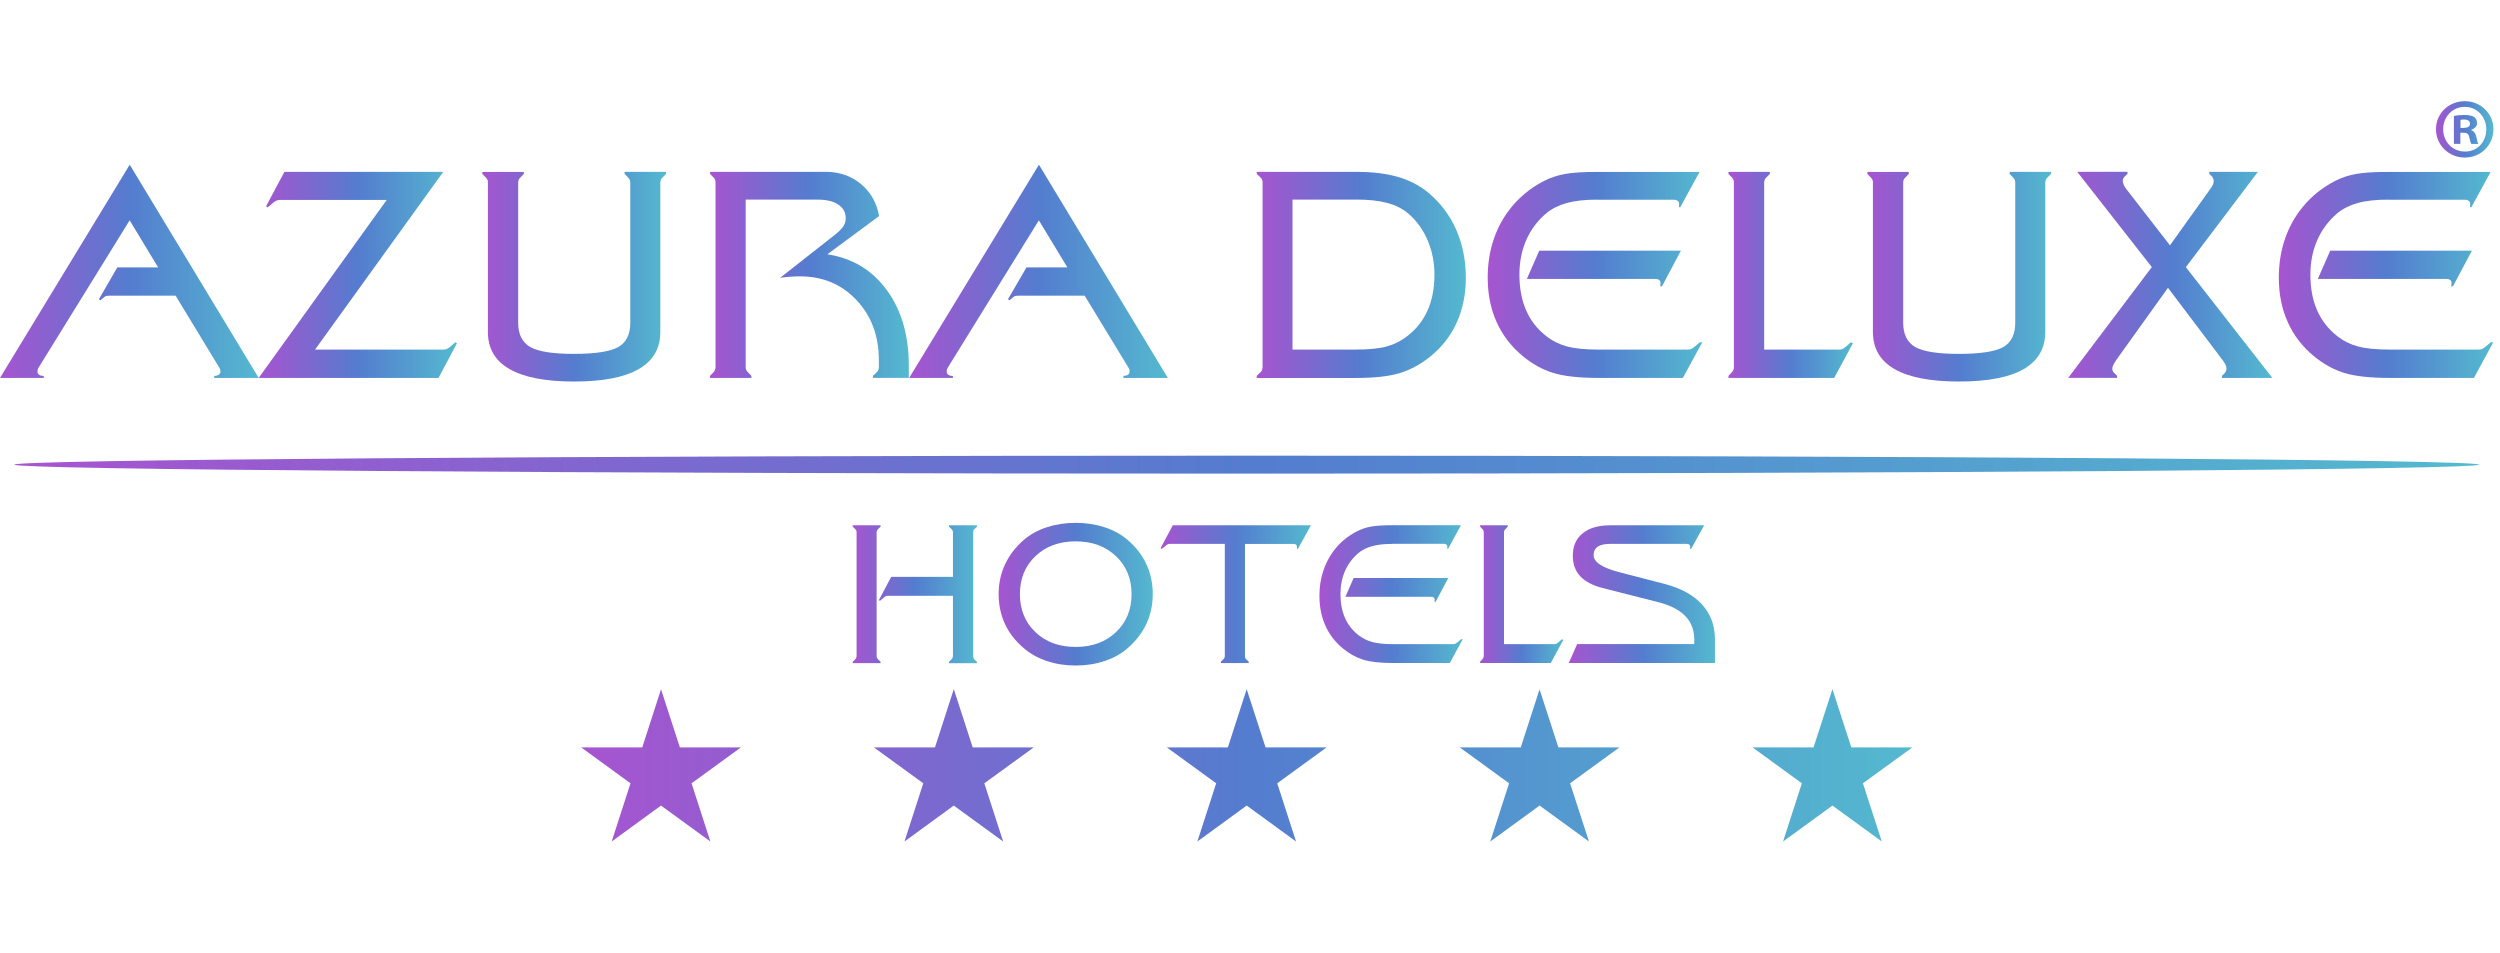
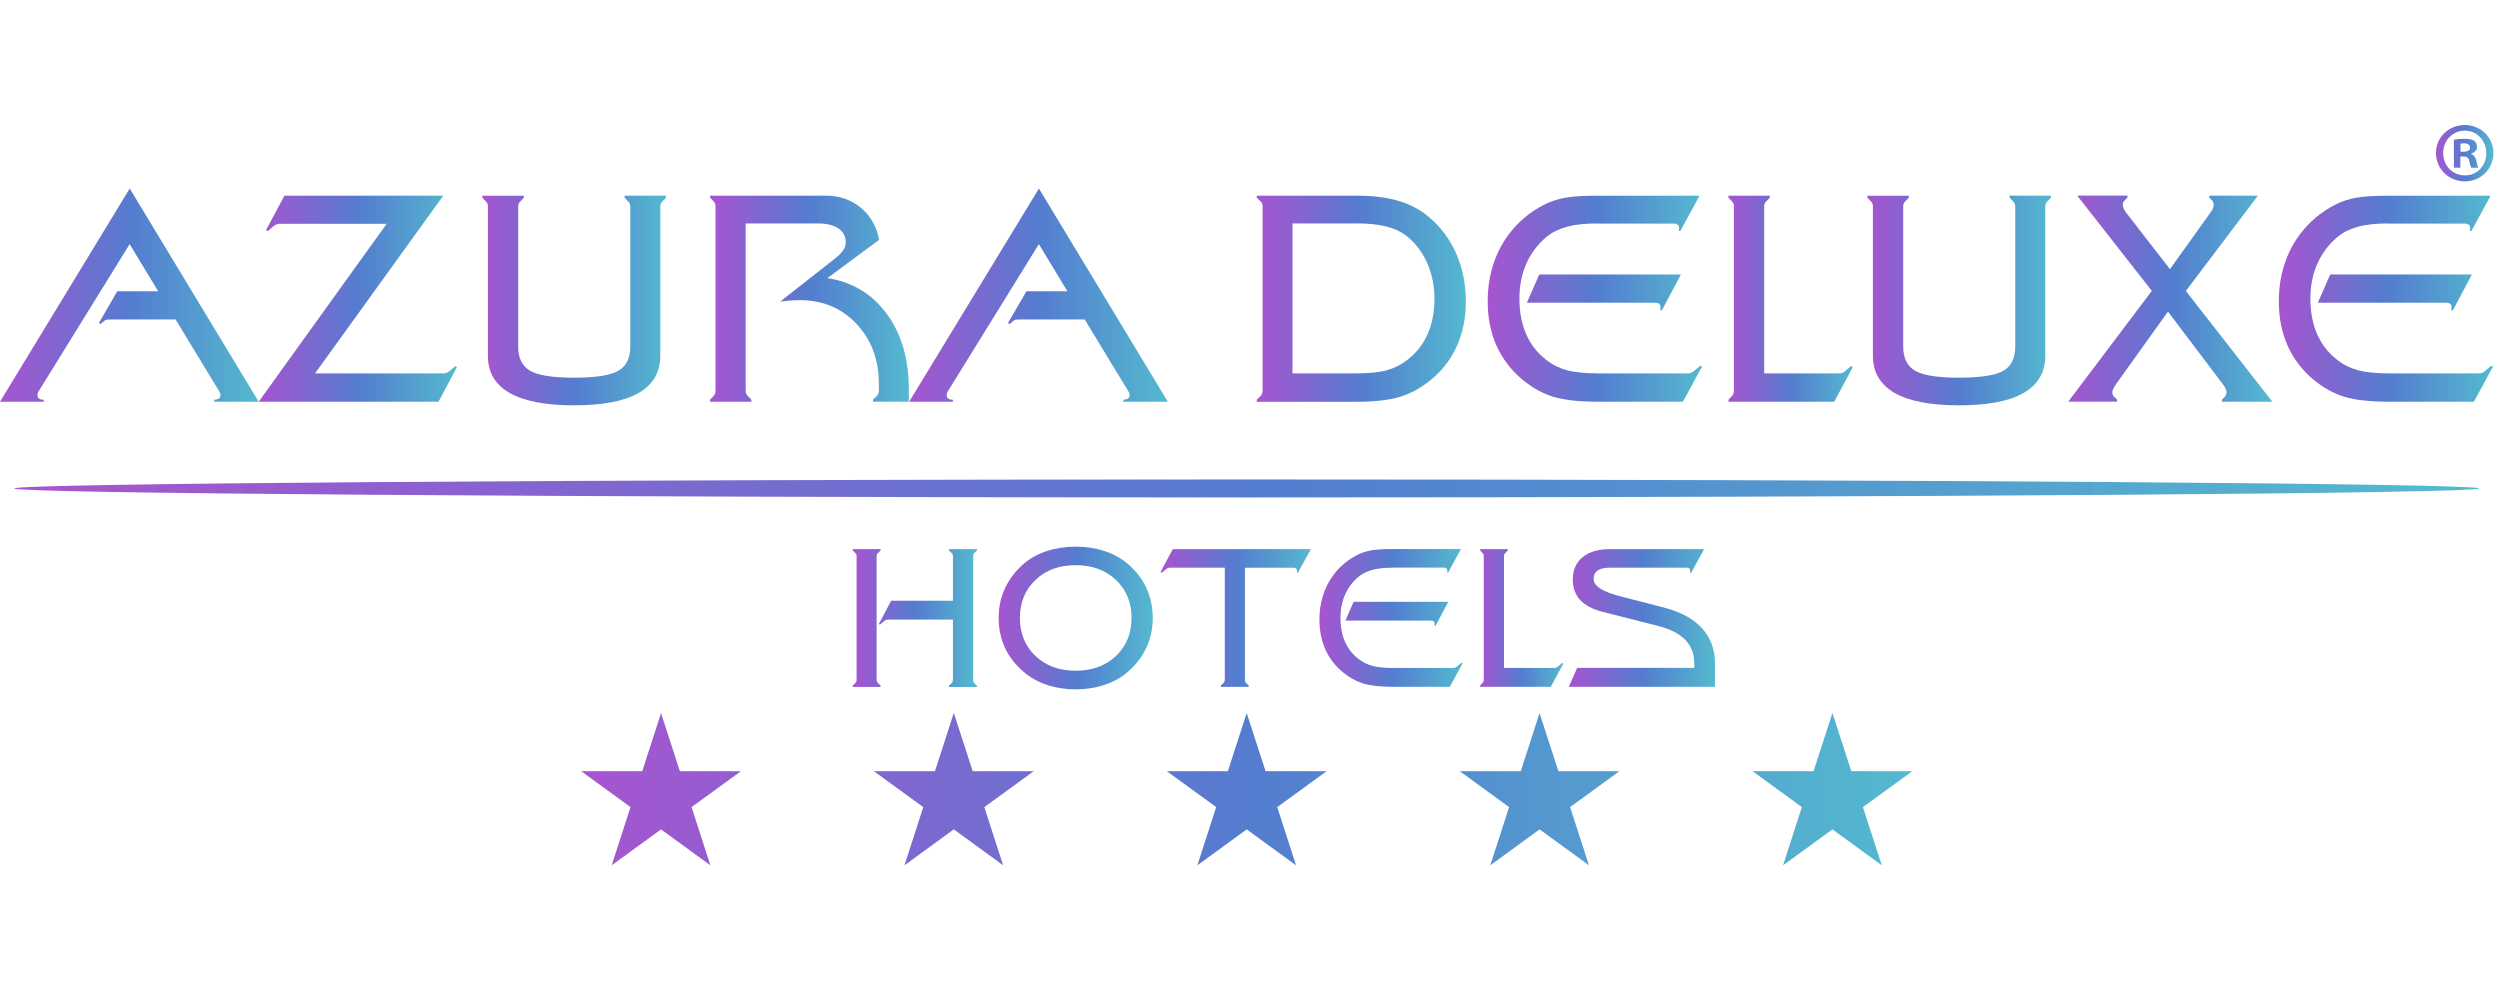
- <svg xmlns="http://www.w3.org/2000/svg" width="315" height="120" viewBox="0 0 210 63" fill="none">
+ <svg xmlns="http://www.w3.org/2000/svg" width="500" height="200" viewBox="0 0 210 63" fill="none">
  <defs>
    <linearGradient id="mainGradient" x1="0%" y1="0%" x2="100%" y2="0%">
      <stop offset="0%" stop-color="#a754cf" />
      <stop offset="50%" stop-color="#547ccf" />
      <stop offset="100%" stop-color="#54b9cf" />
    </linearGradient>
  </defs>
  <path d="M3.685 23.245H0L10.896 5.335L21.729 23.245H17.998V23.073C18.158 23.073 18.289 23.039 18.381 22.976C18.472 22.913 18.517 22.827 18.517 22.719C18.517 22.644 18.506 22.581 18.489 22.518C18.472 22.461 18.443 22.41 18.42 22.381L14.752 16.337H9.453C9.202 16.337 9.036 16.337 8.956 16.354C8.877 16.366 8.819 16.394 8.785 16.434L8.432 16.726L8.312 16.629L9.852 13.964H13.286L10.89 10.007L3.246 22.37C3.217 22.416 3.189 22.473 3.172 22.536C3.155 22.593 3.149 22.662 3.149 22.724C3.149 22.833 3.195 22.913 3.286 22.982C3.377 23.045 3.508 23.079 3.674 23.079V23.25L3.685 23.245Z" fill="url(#mainGradient)" />
  <path d="M26.458 20.866H37.234C37.337 20.866 37.434 20.849 37.514 20.82C37.594 20.786 37.685 20.729 37.782 20.649L38.256 20.248L38.381 20.34L36.835 23.245H21.729L32.483 8.297H23.503C23.395 8.297 23.304 8.32 23.218 8.354C23.133 8.394 23.041 8.452 22.944 8.532L22.482 8.92L22.351 8.823L23.891 5.936H37.234L26.458 20.872V20.866Z" fill="url(#mainGradient)" />
  <path d="M52.945 18.602V6.822C52.934 6.736 52.922 6.656 52.894 6.599C52.871 6.542 52.825 6.473 52.757 6.41L52.466 6.107V5.936H55.946V6.107L55.655 6.41C55.592 6.467 55.547 6.53 55.518 6.593C55.495 6.662 55.478 6.736 55.467 6.828V19.385C55.467 20.769 54.862 21.804 53.658 22.501C52.449 23.199 50.641 23.548 48.227 23.548C45.815 23.548 44.012 23.199 42.797 22.501C41.582 21.804 40.983 20.763 40.983 19.385V6.828C40.983 6.742 40.971 6.662 40.948 6.605C40.925 6.547 40.874 6.479 40.811 6.416L40.52 6.113V5.941H44V6.113L43.709 6.416C43.641 6.473 43.595 6.536 43.572 6.605C43.544 6.673 43.527 6.748 43.527 6.828V18.607C43.527 19.579 43.864 20.26 44.537 20.649C45.21 21.032 46.431 21.226 48.205 21.226C49.979 21.226 51.251 21.038 51.93 20.654C52.603 20.271 52.945 19.591 52.945 18.613" fill="url(#mainGradient)" />
  <path d="M69.317 5.93C70.487 5.93 71.479 6.267 72.301 6.942C73.122 7.617 73.641 8.52 73.847 9.647L69.5 12.86C71.599 13.186 73.259 14.187 74.492 15.868C75.724 17.549 76.34 19.665 76.34 22.215V23.239H73.328V23.067L73.653 22.765C73.71 22.707 73.75 22.639 73.778 22.57C73.807 22.496 73.824 22.41 73.824 22.313V21.764C73.824 19.728 73.202 18.041 71.947 16.709C70.692 15.376 69.112 14.713 67.201 14.713C66.956 14.713 66.699 14.725 66.425 14.742C66.151 14.759 65.849 14.793 65.535 14.833L70.144 11.214C70.481 10.939 70.721 10.699 70.846 10.499C70.977 10.299 71.04 10.081 71.04 9.835C71.04 9.349 70.835 8.966 70.418 8.686C70.008 8.406 69.426 8.269 68.69 8.269H62.637V22.318C62.637 22.416 62.649 22.501 62.683 22.576C62.711 22.644 62.757 22.713 62.825 22.77L63.116 23.073V23.245H59.642V23.073L59.933 22.77C59.99 22.713 60.03 22.644 60.059 22.576C60.087 22.501 60.104 22.416 60.104 22.318V6.822C60.104 6.736 60.093 6.656 60.07 6.599C60.047 6.542 60.002 6.473 59.939 6.41L59.648 6.107V5.936H69.323L69.317 5.93Z" fill="url(#mainGradient)" />
  <path d="M80.048 23.245H76.369L87.27 5.335L98.098 23.245H94.367V23.073C94.532 23.073 94.658 23.039 94.749 22.976C94.841 22.913 94.886 22.827 94.886 22.719C94.886 22.644 94.875 22.581 94.858 22.518C94.841 22.461 94.812 22.41 94.789 22.381L91.115 16.337H85.816C85.565 16.337 85.399 16.337 85.319 16.354C85.24 16.366 85.183 16.394 85.148 16.434L84.795 16.726L84.675 16.629L86.221 13.964H89.661L87.265 10.007L79.621 22.37C79.586 22.416 79.563 22.473 79.546 22.536C79.529 22.593 79.523 22.662 79.523 22.724C79.523 22.833 79.569 22.913 79.66 22.982C79.752 23.045 79.877 23.079 80.043 23.079V23.25L80.048 23.245Z" fill="url(#mainGradient)" />
  <path d="M113.928 8.269H108.571V20.866H113.842C114.966 20.866 115.85 20.78 116.489 20.603C117.123 20.426 117.705 20.134 118.235 19.717C118.988 19.133 119.553 18.407 119.929 17.549C120.306 16.692 120.494 15.697 120.494 14.576C120.494 13.552 120.306 12.597 119.929 11.705C119.553 10.819 119.022 10.07 118.332 9.469C117.859 9.052 117.271 8.749 116.558 8.555C115.851 8.36 114.972 8.263 113.928 8.263M105.565 23.245V23.073L105.884 22.77C105.941 22.713 105.987 22.644 106.01 22.576C106.038 22.501 106.056 22.416 106.056 22.318V6.822C106.056 6.736 106.044 6.656 106.021 6.599C105.993 6.542 105.953 6.473 105.884 6.41L105.565 6.107V5.936H113.928C115.291 5.936 116.455 6.079 117.425 6.359C118.395 6.639 119.245 7.079 119.969 7.68C120.996 8.532 121.783 9.572 122.325 10.802C122.862 12.031 123.13 13.375 123.13 14.845C123.13 16.206 122.879 17.446 122.382 18.561C121.886 19.677 121.15 20.626 120.175 21.426C119.365 22.084 118.509 22.553 117.602 22.833C116.695 23.113 115.445 23.25 113.848 23.25H105.571L105.565 23.245Z" fill="url(#mainGradient)" />
  <path d="M128.253 14.936L129.297 12.557H141.197L139.605 15.554H139.462L139.485 15.308V15.256C139.485 15.159 139.445 15.079 139.371 15.022C139.297 14.959 139.189 14.93 139.063 14.93H128.258L128.253 14.936ZM134.186 8.269C133.159 8.269 132.303 8.36 131.618 8.549C130.94 8.738 130.363 9.023 129.89 9.412C129.143 10.047 128.584 10.802 128.201 11.671C127.819 12.546 127.631 13.512 127.631 14.576C127.631 15.708 127.819 16.697 128.19 17.555C128.561 18.413 129.12 19.133 129.867 19.717C130.392 20.134 130.98 20.426 131.624 20.603C132.269 20.774 133.153 20.866 134.283 20.866H141.767C141.875 20.866 141.967 20.849 142.047 20.82C142.127 20.786 142.218 20.729 142.315 20.649L142.788 20.248H142.994L141.362 23.245H134.277C132.64 23.245 131.373 23.102 130.466 22.827C129.559 22.547 128.715 22.073 127.922 21.421C126.952 20.62 126.216 19.665 125.714 18.55C125.212 17.435 124.967 16.188 124.967 14.822C124.967 13.758 125.109 12.758 125.4 11.825C125.686 10.893 126.113 10.036 126.684 9.258C127.078 8.715 127.534 8.229 128.047 7.794C128.555 7.365 129.114 6.993 129.725 6.685C130.261 6.416 130.837 6.227 131.453 6.113C132.069 5.998 132.982 5.941 134.186 5.941H142.765L141.145 8.903H141.026L141.048 8.686V8.635C141.048 8.532 141.008 8.446 140.929 8.377C140.849 8.314 140.746 8.28 140.626 8.28H134.186V8.269Z" fill="url(#mainGradient)" />
  <path d="M145.646 22.318V6.822C145.646 6.736 145.635 6.656 145.612 6.599C145.589 6.542 145.544 6.473 145.481 6.41L145.19 6.107V5.936H148.664V6.107L148.373 6.41C148.31 6.467 148.259 6.53 148.236 6.599C148.208 6.667 148.191 6.742 148.191 6.822V20.866H154.5C154.591 20.866 154.671 20.855 154.745 20.826C154.825 20.797 154.916 20.74 155.019 20.649L155.481 20.248L155.641 20.34L154.072 23.245H145.19V23.073L145.481 22.77C145.532 22.713 145.578 22.644 145.606 22.576C145.635 22.501 145.646 22.416 145.646 22.318Z" fill="url(#mainGradient)" />
  <path d="M169.281 18.602V6.822C169.275 6.736 169.258 6.656 169.235 6.599C169.207 6.542 169.167 6.473 169.099 6.41L168.808 6.107V5.936H172.282V6.107L171.991 6.41C171.922 6.467 171.882 6.53 171.854 6.593C171.831 6.662 171.808 6.736 171.803 6.828V19.385C171.803 20.769 171.198 21.804 169.994 22.501C168.79 23.199 166.976 23.548 164.563 23.548C162.15 23.548 160.347 23.199 159.138 22.501C157.929 21.804 157.324 20.763 157.324 19.385V6.828C157.324 6.742 157.313 6.662 157.29 6.605C157.267 6.547 157.221 6.479 157.153 6.416L156.862 6.113V5.941H160.336V6.113L160.045 6.416C159.982 6.473 159.937 6.536 159.908 6.605C159.88 6.673 159.868 6.748 159.868 6.828V18.607C159.868 19.579 160.205 20.26 160.878 20.649C161.551 21.032 162.772 21.226 164.546 21.226C166.32 21.226 167.592 21.038 168.271 20.654C168.944 20.271 169.281 19.591 169.281 18.613" fill="url(#mainGradient)" />
  <path d="M182.271 12.117L185.625 7.428C185.756 7.251 185.842 7.108 185.888 7.011C185.933 6.908 185.95 6.805 185.95 6.702C185.95 6.633 185.939 6.57 185.905 6.496C185.876 6.422 185.842 6.364 185.808 6.324L185.579 6.107V5.936H189.664L183.611 13.941L190.879 23.245H186.646V23.073L186.88 22.839C186.92 22.799 186.954 22.742 186.983 22.667C187.011 22.593 187.023 22.53 187.023 22.473C187.023 22.364 187 22.256 186.949 22.147C186.897 22.038 186.812 21.901 186.692 21.741L182.111 15.674L177.764 21.741C177.644 21.93 177.553 22.073 177.507 22.181C177.456 22.284 177.433 22.381 177.433 22.473C177.433 22.547 177.445 22.61 177.479 22.673C177.507 22.73 177.542 22.787 177.593 22.833L177.838 23.067V23.239H173.731L180.753 13.935L174.484 5.93H178.711V6.101L178.483 6.319C178.42 6.382 178.374 6.445 178.346 6.502C178.323 6.559 178.312 6.616 178.312 6.668C178.312 6.776 178.34 6.896 178.397 7.034C178.454 7.171 178.54 7.302 178.643 7.422L182.276 12.111L182.271 12.117Z" fill="url(#mainGradient)" />
  <path d="M194.695 14.936L195.739 12.557H207.639L206.047 15.554H205.899L205.928 15.308V15.256C205.928 15.159 205.888 15.079 205.814 15.022C205.739 14.959 205.631 14.93 205.506 14.93H194.701L194.695 14.936ZM200.628 8.269C199.595 8.269 198.74 8.36 198.061 8.549C197.382 8.738 196.806 9.023 196.338 9.412C195.591 10.047 195.032 10.802 194.65 11.671C194.267 12.546 194.073 13.512 194.073 14.576C194.073 15.708 194.262 16.697 194.632 17.555C195.009 18.413 195.568 19.133 196.31 19.717C196.834 20.134 197.422 20.426 198.067 20.603C198.711 20.774 199.595 20.866 200.725 20.866H208.21C208.312 20.866 208.409 20.849 208.489 20.82C208.575 20.786 208.66 20.729 208.757 20.649L209.231 20.248H209.436L207.81 23.245H200.725C199.088 23.245 197.816 23.102 196.914 22.827C196.013 22.547 195.163 22.073 194.37 21.421C193.4 20.62 192.664 19.665 192.168 18.55C191.666 17.435 191.421 16.188 191.421 14.822C191.421 13.758 191.563 12.758 191.854 11.825C192.145 10.893 192.567 10.036 193.138 9.258C193.537 8.715 193.988 8.229 194.495 7.794C195.009 7.365 195.568 6.993 196.173 6.685C196.703 6.416 197.279 6.227 197.895 6.113C198.512 5.998 199.424 5.941 200.634 5.941H209.214L207.599 8.903H207.474L207.496 8.686V8.635C207.496 8.532 207.457 8.446 207.377 8.377C207.297 8.314 207.194 8.28 207.074 8.28H200.634L200.628 8.269Z" fill="url(#mainGradient)" />
  <path d="M206.687 2.247H206.944C207.24 2.247 207.485 2.144 207.485 1.898C207.485 1.687 207.326 1.538 206.983 1.538C206.841 1.538 206.738 1.555 206.681 1.567V2.242L206.687 2.247ZM206.67 3.585H206.128V1.235C206.345 1.189 206.641 1.161 207.029 1.161C207.474 1.161 207.674 1.235 207.845 1.332C207.97 1.435 208.073 1.618 208.073 1.853C208.073 2.11 207.873 2.31 207.582 2.402V2.43C207.811 2.516 207.942 2.688 208.016 3.002C208.084 3.362 208.13 3.505 208.187 3.591H207.6C207.531 3.505 207.485 3.288 207.417 3.019C207.377 2.762 207.229 2.648 206.932 2.648H206.67V3.597V3.585ZM205.226 2.35C205.226 3.402 205.997 4.232 207.058 4.232C208.119 4.232 208.849 3.402 208.849 2.367C208.849 1.332 208.09 0.475 207.046 0.475C206.002 0.475 205.226 1.321 205.226 2.35ZM209.448 2.35C209.448 3.683 208.404 4.735 207.046 4.735C205.688 4.735 204.622 3.683 204.622 2.35C204.622 1.018 205.7 0 207.046 0C208.393 0 209.448 1.046 209.448 2.35Z" fill="url(#mainGradient)" />
  <path fill-rule="evenodd" clip-rule="evenodd" d="M129.32 49.394L130.905 54.283H136.028L131.887 57.297L133.473 62.186L129.325 59.167L125.184 62.186L126.764 57.297L122.622 54.283H127.745L129.325 49.394H129.32ZM104.721 49.394L106.307 54.283H111.43L107.288 57.297L108.868 62.186L104.721 59.167L100.579 62.186L102.16 57.297L98.018 54.283H103.141L104.721 49.394ZM80.122 49.394L81.708 54.283H86.831L82.684 57.297L84.264 62.186L80.117 59.167L75.975 62.186L77.555 57.297L73.408 54.283H78.536L80.117 49.394H80.122ZM153.924 49.394L155.51 54.283H160.633L156.485 57.297L158.071 62.186L153.924 59.167L149.777 62.186L151.357 57.297L147.215 54.283H152.338L153.924 49.394ZM55.524 49.394L57.11 54.283H62.232L58.091 57.297L59.671 62.186L55.524 59.167L51.382 62.186L52.962 57.297L48.821 54.283H53.949L55.529 49.394H55.524Z" fill="url(#mainGradient)" />
  <path fill-rule="evenodd" clip-rule="evenodd" d="M1.204 30.53C1.204 30.112 47.548 29.775 104.721 29.775C161.893 29.775 208.238 30.112 208.238 30.53C208.238 30.947 161.893 31.285 104.721 31.285C47.548 31.285 1.204 30.947 1.204 30.53Z" fill="url(#mainGradient)" />
  <path d="M71.953 46.581V36.219C71.953 36.162 71.947 36.111 71.93 36.071C71.913 36.031 71.885 35.991 71.839 35.945L71.628 35.739V35.625H73.967V35.739L73.756 35.945C73.71 35.985 73.682 36.025 73.665 36.071C73.647 36.117 73.636 36.168 73.636 36.219V46.581C73.636 46.644 73.647 46.701 73.665 46.753C73.682 46.798 73.716 46.844 73.756 46.884L73.967 47.09V47.204H71.628V47.09L71.839 46.884C71.879 46.844 71.907 46.804 71.925 46.753C71.942 46.701 71.953 46.644 71.953 46.581ZM80.048 46.581V41.549H74.589C74.526 41.549 74.469 41.56 74.418 41.578C74.366 41.595 74.309 41.635 74.241 41.698L73.921 41.966L73.824 41.915L74.857 39.959H80.048V36.219C80.048 36.168 80.037 36.117 80.019 36.071C80.002 36.025 79.968 35.985 79.928 35.945L79.717 35.739V35.625H82.067V35.739L81.851 35.945C81.811 35.979 81.788 36.014 81.771 36.059C81.76 36.105 81.748 36.157 81.748 36.225V46.587C81.748 46.661 81.754 46.724 81.771 46.77C81.788 46.816 81.811 46.855 81.845 46.89L82.062 47.096V47.21H79.712V47.096L79.923 46.89C79.968 46.85 79.997 46.81 80.014 46.758C80.031 46.707 80.042 46.65 80.042 46.587L80.048 46.581Z" fill="url(#mainGradient)" />
  <path d="M90.356 35.419C91.229 35.419 92.039 35.545 92.792 35.791C93.54 36.036 94.184 36.391 94.721 36.854C95.422 37.449 95.947 38.135 96.301 38.901C96.654 39.668 96.831 40.502 96.831 41.406C96.831 42.309 96.654 43.133 96.295 43.905C95.936 44.671 95.411 45.352 94.721 45.946C94.179 46.421 93.534 46.781 92.781 47.027C92.028 47.279 91.224 47.404 90.356 47.404C89.489 47.404 88.691 47.279 87.938 47.027C87.185 46.775 86.54 46.415 85.998 45.946C85.302 45.357 84.772 44.682 84.418 43.916C84.064 43.15 83.887 42.315 83.887 41.406C83.887 40.497 84.064 39.679 84.424 38.907C84.783 38.135 85.308 37.455 85.998 36.854C86.534 36.391 87.179 36.036 87.926 35.791C88.674 35.545 89.484 35.419 90.351 35.419H90.356ZM90.356 36.974C88.976 36.974 87.846 37.386 86.979 38.215C86.106 39.044 85.673 40.108 85.673 41.406C85.673 42.704 86.106 43.773 86.979 44.602C87.852 45.432 88.976 45.843 90.356 45.843C91.737 45.843 92.867 45.432 93.739 44.602C94.612 43.773 95.051 42.71 95.051 41.406C95.051 40.102 94.612 39.044 93.739 38.215C92.867 37.386 91.737 36.974 90.356 36.974Z" fill="url(#mainGradient)" />
  <path d="M102.878 37.186H98.246C98.195 37.186 98.138 37.197 98.092 37.22C98.047 37.243 97.978 37.289 97.898 37.358L97.579 37.603L97.482 37.558L98.514 35.625H110.118L109.028 37.603H108.948V37.426C108.948 37.357 108.925 37.3 108.874 37.255C108.823 37.209 108.76 37.192 108.68 37.192H104.578V46.581C104.578 46.655 104.584 46.718 104.601 46.758C104.613 46.804 104.641 46.844 104.681 46.878L104.892 47.084V47.199H102.553V47.084L102.764 46.878C102.81 46.838 102.839 46.798 102.856 46.747C102.873 46.695 102.884 46.638 102.884 46.575V37.186H102.878Z" fill="url(#mainGradient)" />
  <path d="M116.975 37.186C116.284 37.186 115.714 37.249 115.263 37.375C114.807 37.5 114.425 37.695 114.111 37.952C113.614 38.375 113.238 38.879 112.981 39.462C112.725 40.045 112.599 40.691 112.599 41.406C112.599 42.161 112.725 42.824 112.976 43.396C113.227 43.968 113.597 44.448 114.099 44.843C114.453 45.117 114.841 45.317 115.275 45.432C115.708 45.546 116.296 45.609 117.049 45.609H122.052C122.12 45.609 122.183 45.597 122.24 45.575C122.291 45.552 122.354 45.517 122.417 45.46L122.736 45.191H122.873L121.784 47.193H117.049C115.953 47.193 115.103 47.101 114.504 46.913C113.9 46.724 113.335 46.41 112.804 45.969C112.154 45.437 111.663 44.797 111.333 44.053C111.002 43.31 110.831 42.475 110.831 41.555C110.831 40.846 110.928 40.176 111.122 39.553C111.315 38.93 111.601 38.358 111.977 37.838C112.24 37.472 112.548 37.146 112.884 36.86C113.227 36.574 113.597 36.328 114.008 36.117C114.367 35.939 114.75 35.808 115.16 35.733C115.571 35.659 116.182 35.619 116.986 35.619H122.719L121.641 37.598H121.561L121.578 37.449V37.415C121.578 37.346 121.55 37.289 121.498 37.243C121.447 37.197 121.379 37.18 121.293 37.18H116.986L116.975 37.186ZM113.01 41.64L113.706 40.051H121.658L120.591 42.052H120.494L120.511 41.886V41.852C120.511 41.789 120.489 41.732 120.437 41.692C120.386 41.652 120.317 41.629 120.232 41.629H113.01V41.64Z" fill="url(#mainGradient)" />
  <path d="M124.636 46.581V36.219C124.636 36.162 124.63 36.111 124.613 36.071C124.596 36.031 124.567 35.991 124.522 35.945L124.328 35.739V35.625H126.65V35.739L126.456 35.945C126.41 35.985 126.381 36.025 126.364 36.071C126.347 36.117 126.336 36.168 126.336 36.219V45.609H130.552C130.609 45.609 130.666 45.597 130.717 45.58C130.768 45.563 130.831 45.523 130.9 45.46L131.208 45.191L131.316 45.254L130.266 47.193H124.328V47.078L124.522 46.873C124.562 46.833 124.59 46.793 124.607 46.741C124.624 46.69 124.636 46.633 124.636 46.57V46.581Z" fill="url(#mainGradient)" />
  <path d="M136.239 39.622L139.799 40.542C141.185 40.903 142.241 41.475 142.965 42.269C143.69 43.064 144.055 44.036 144.055 45.191V47.193H131.778L132.48 45.603H142.309C142.309 45.563 142.321 45.523 142.321 45.472C142.321 45.42 142.321 45.352 142.321 45.254C142.321 44.454 142.081 43.796 141.596 43.282C141.111 42.761 140.375 42.372 139.383 42.104L134.608 40.891C133.769 40.674 133.142 40.342 132.731 39.896C132.32 39.45 132.115 38.873 132.115 38.175C132.115 37.375 132.389 36.751 132.942 36.3C133.495 35.848 134.266 35.625 135.258 35.625H143.148L142.058 37.603H141.961L141.978 37.455V37.42C141.978 37.352 141.955 37.294 141.904 37.249C141.853 37.203 141.784 37.186 141.699 37.186H135.264C134.79 37.186 134.437 37.26 134.209 37.42C133.98 37.575 133.866 37.815 133.866 38.141C133.866 38.73 134.625 39.216 136.148 39.599C136.194 39.61 136.222 39.616 136.245 39.622H136.239Z" fill="url(#mainGradient)" />
</svg>
